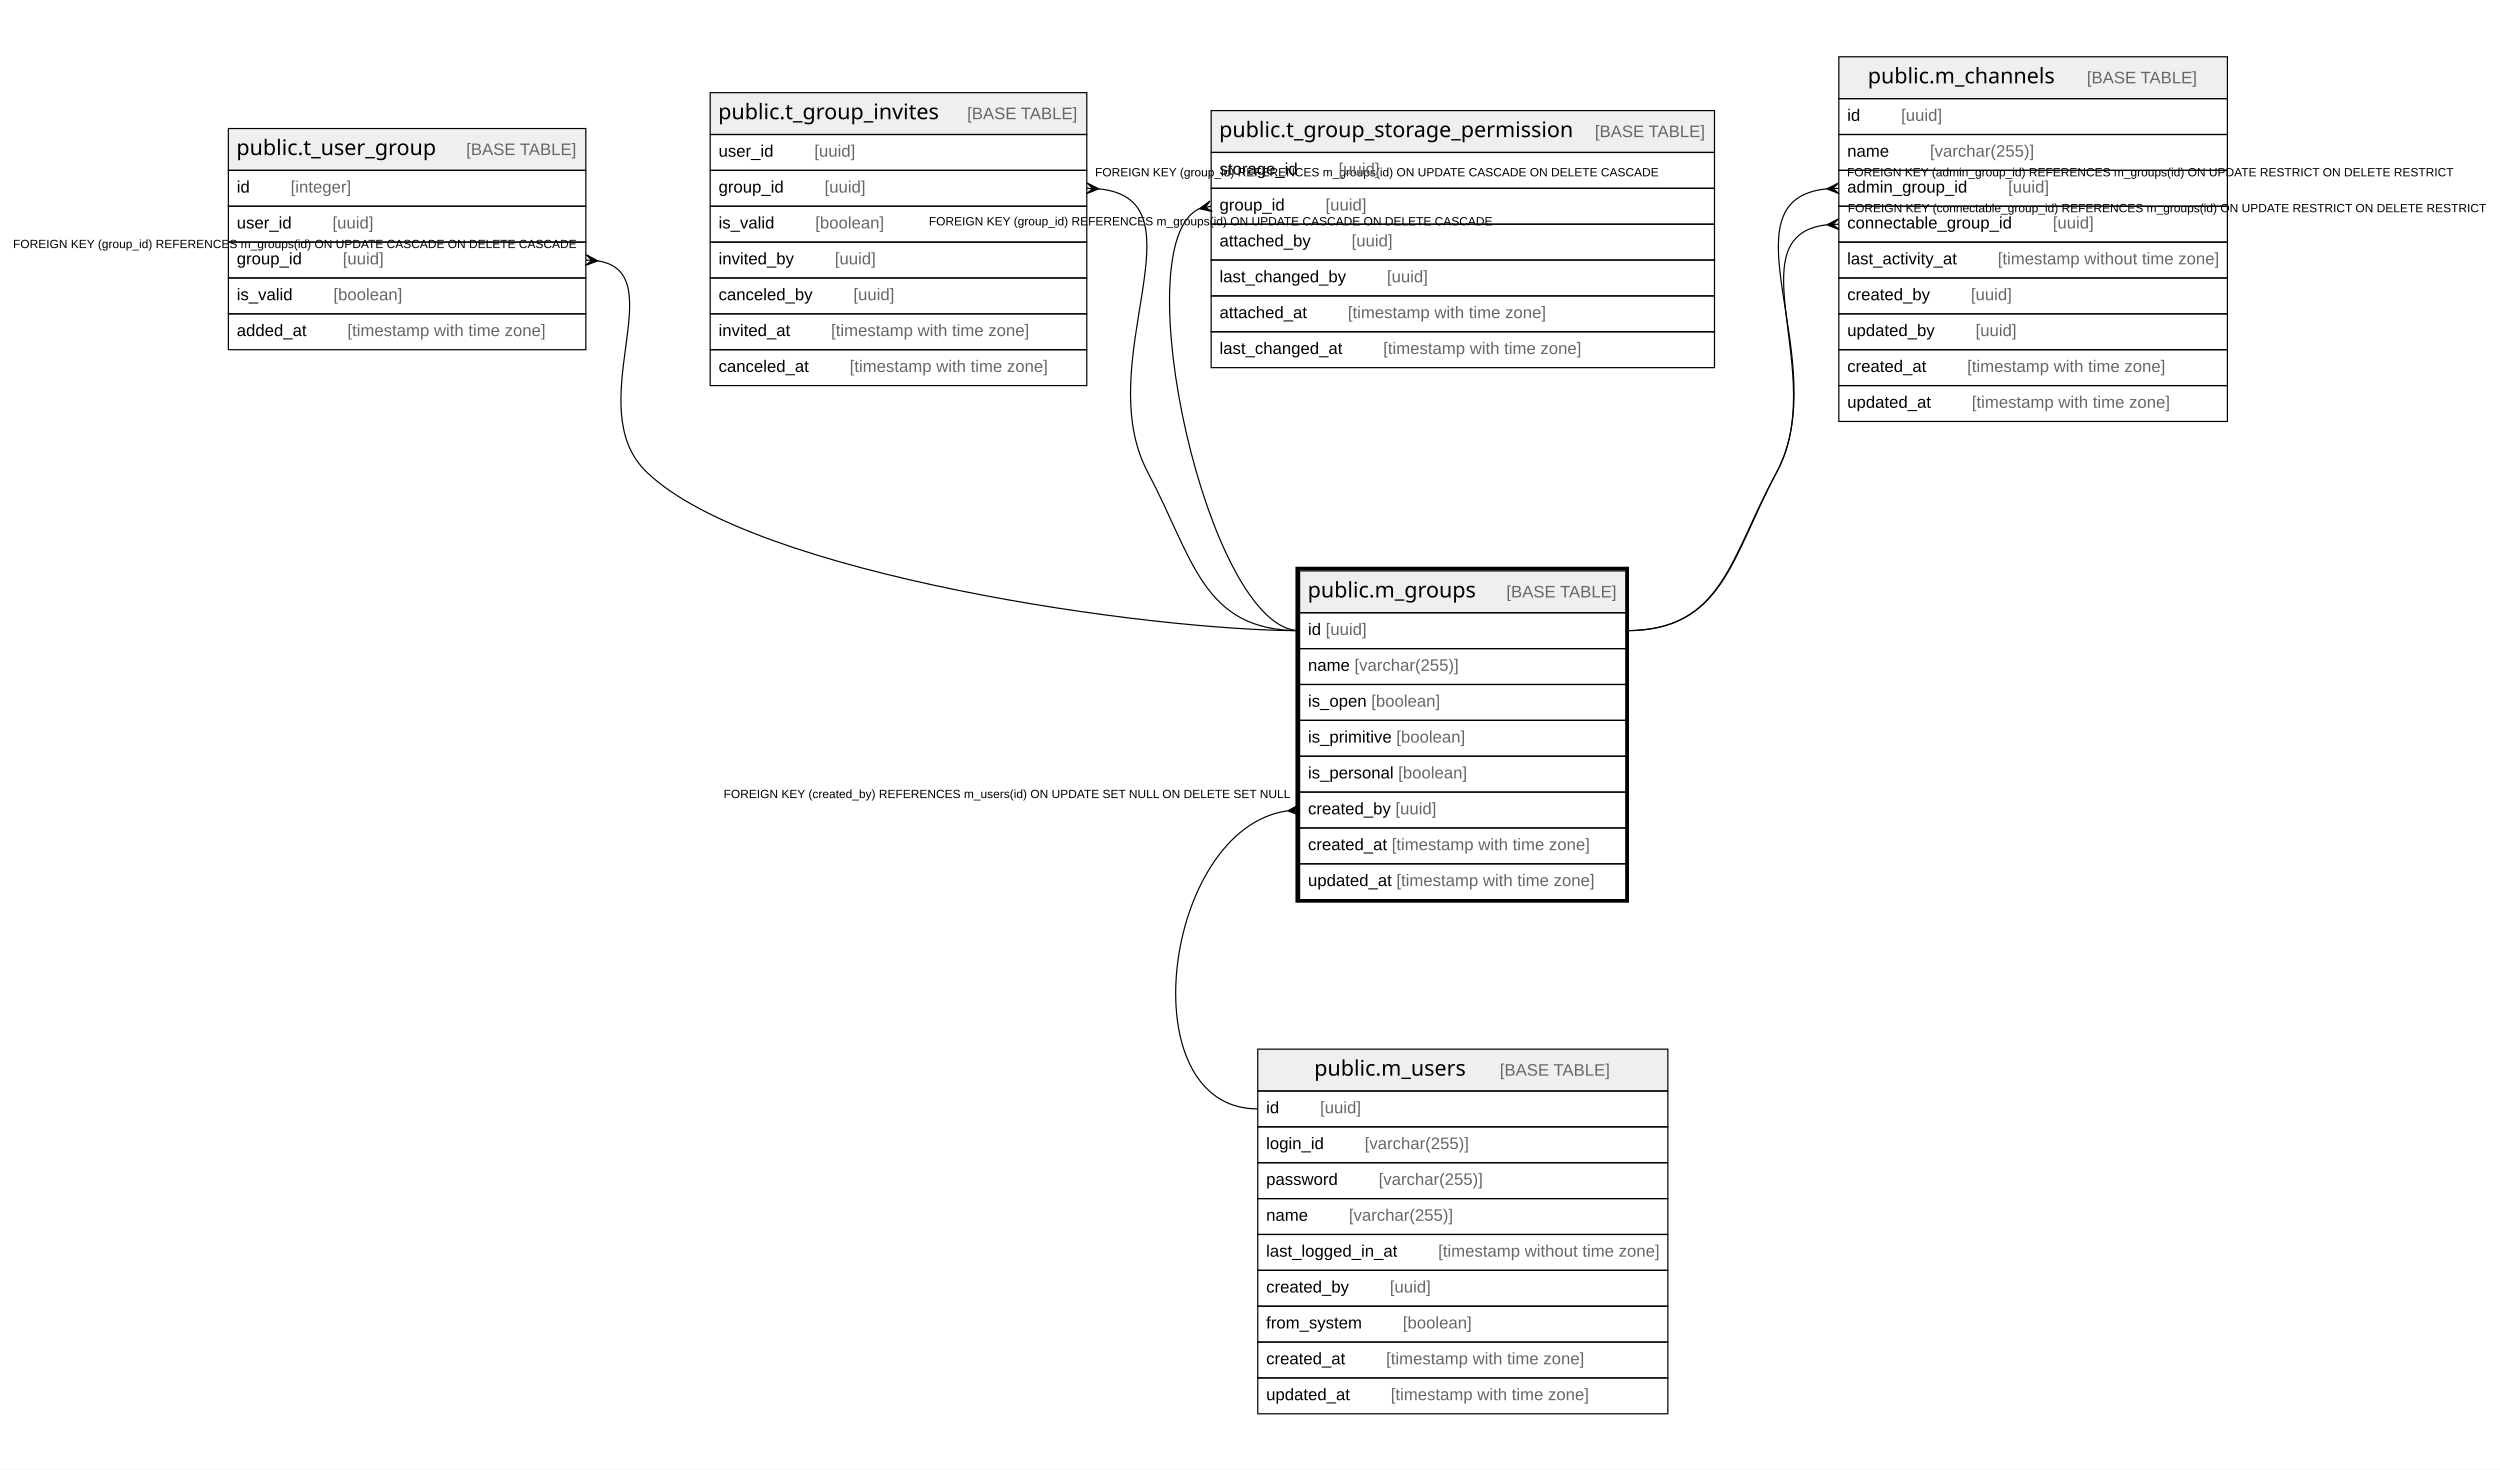
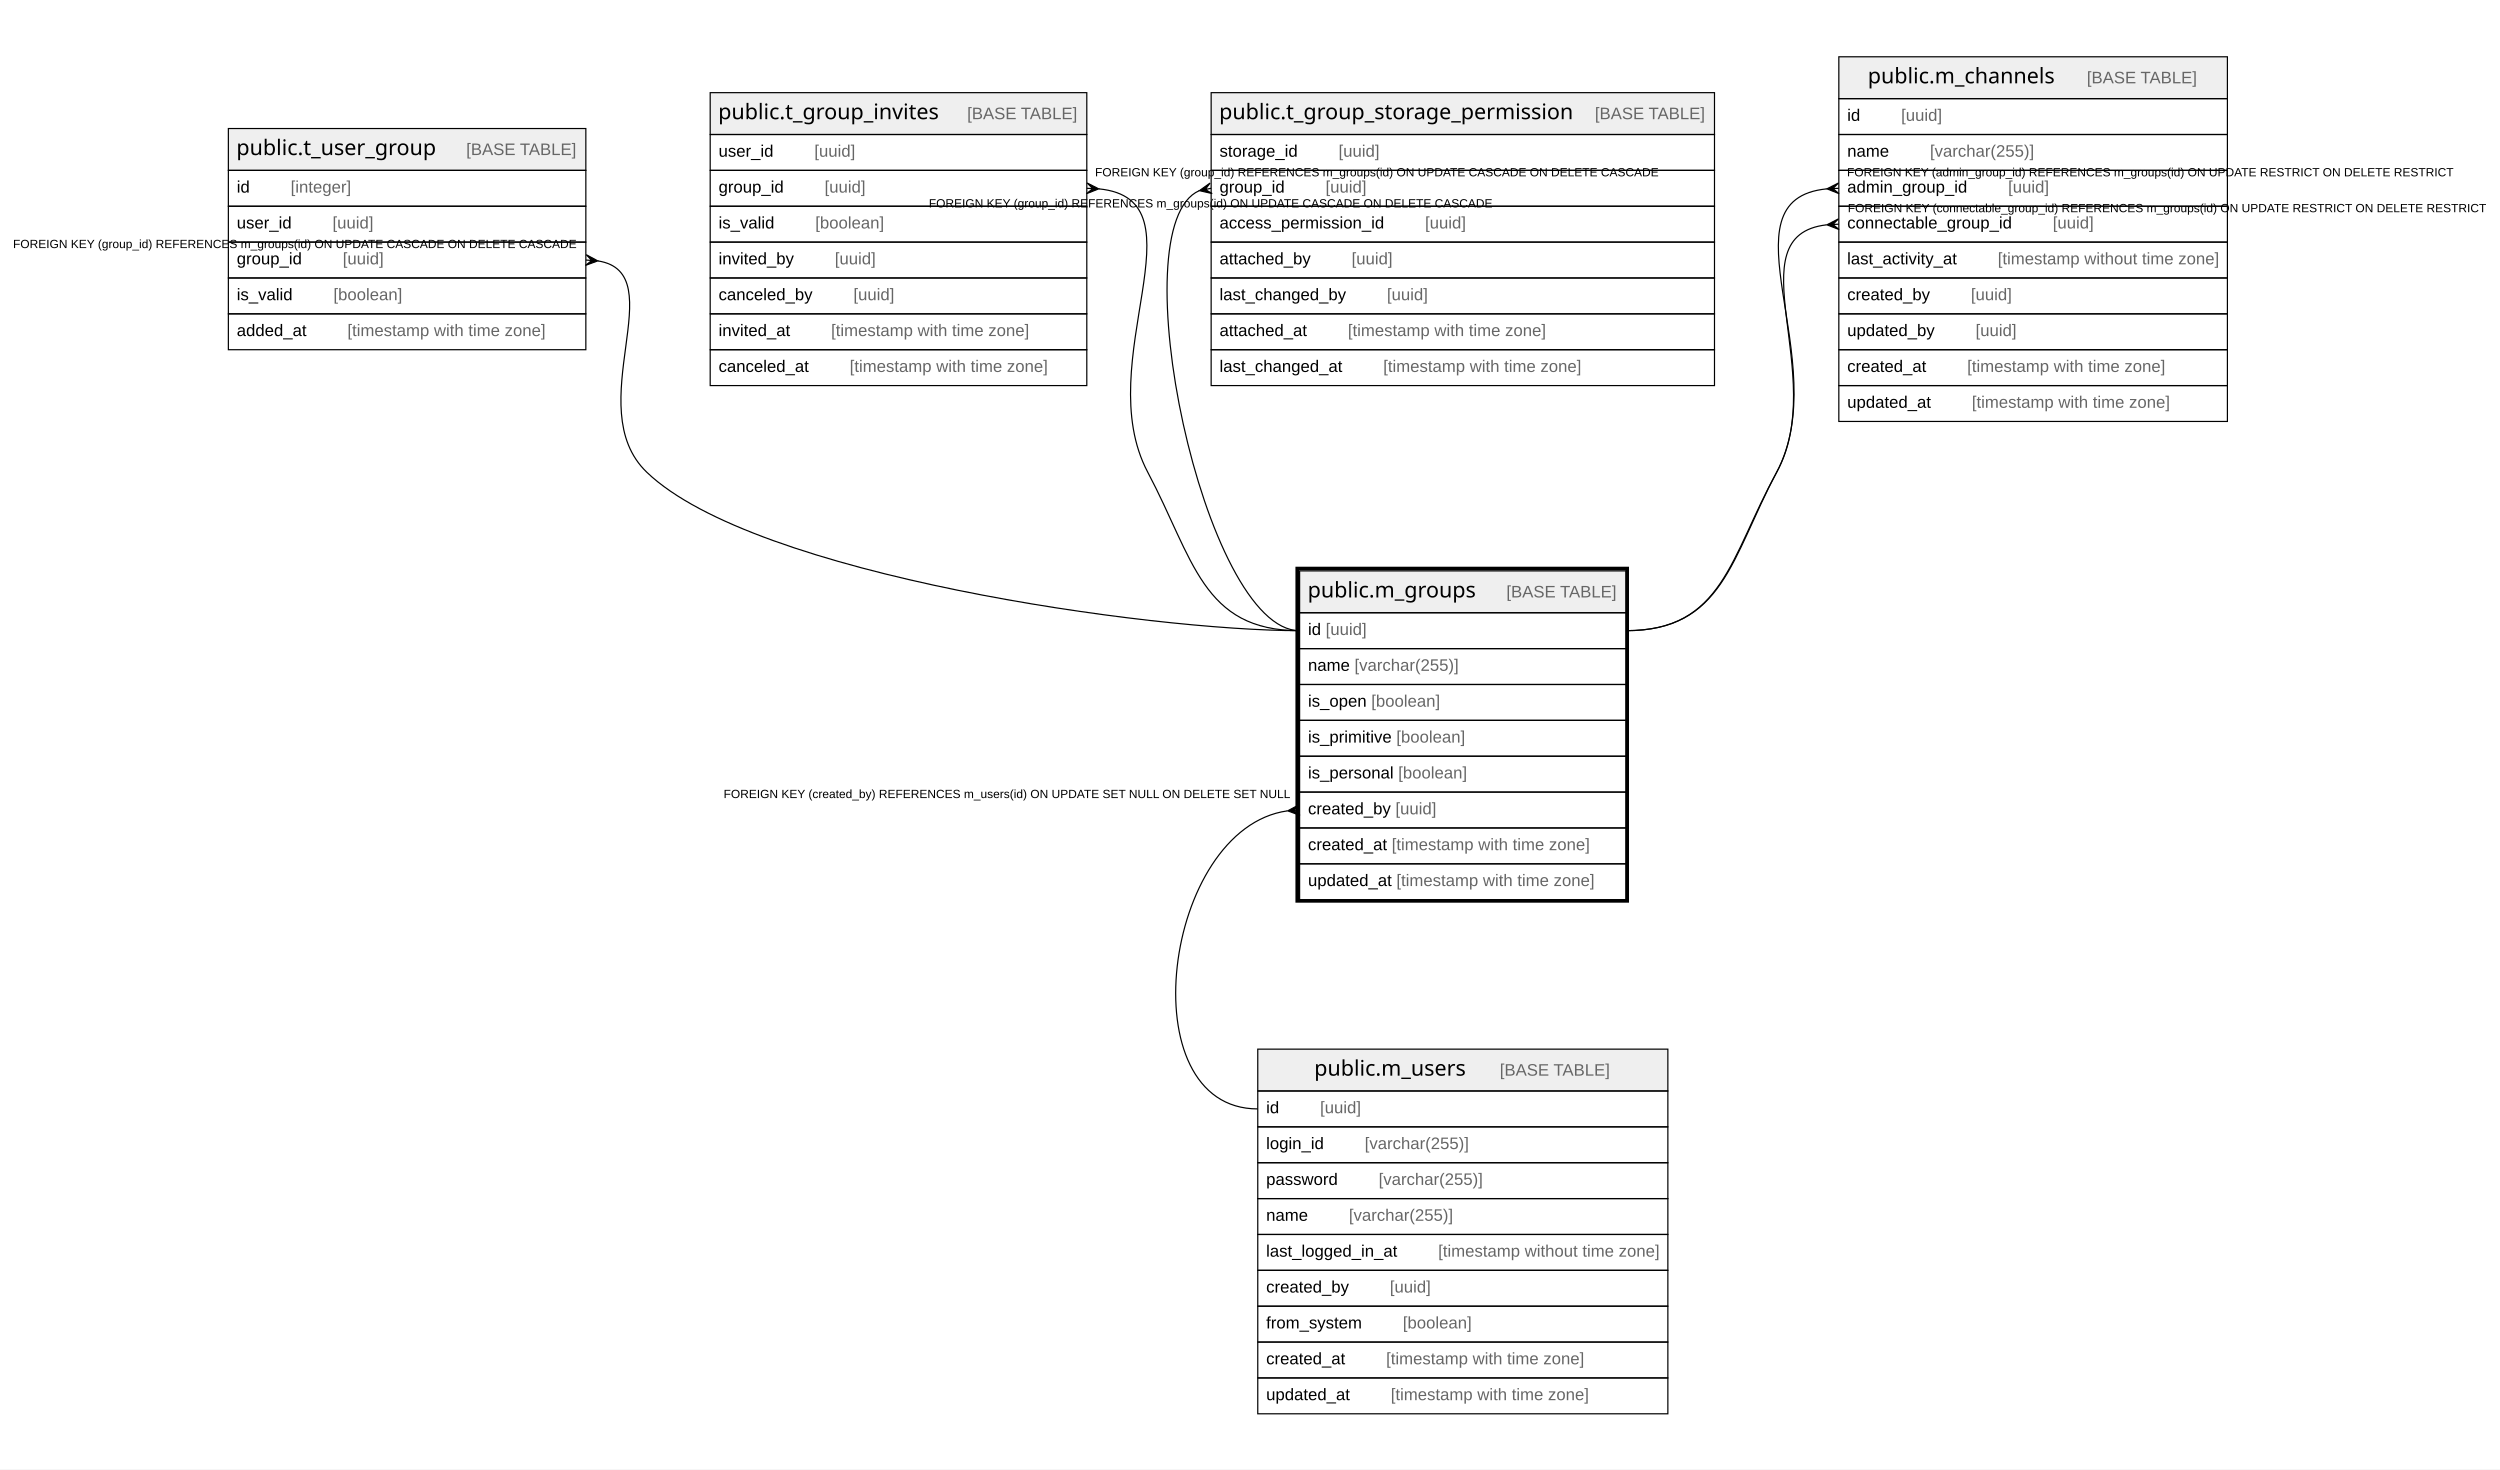
<svg xmlns="http://www.w3.org/2000/svg" width="2091pt" height="1229pt" viewBox="0.00 0.00 2091.00 1229.00">
  <g id="graph0" class="graph" transform="scale(1 1) rotate(0) translate(4 1225)">
    <polygon fill="#ffffff" stroke="transparent" points="-4,4 -4,-1225 2087,-1225 2087,4 -4,4" />
    <g id="node1" class="node">
      <polygon fill="#efefef" stroke="transparent" points="1083,-712.5 1083,-747.5 1356,-747.5 1356,-712.5 1083,-712.5" />
      <polygon fill="none" stroke="#000000" points="1083,-712.5 1083,-747.5 1356,-747.5 1356,-712.5 1083,-712.5" />
      <text text-anchor="start" x="1089.704" y="-725.3" font-family="Arial Bold" font-size="18.00" fill="#000000">public.m_groups</text>
      <text text-anchor="start" x="1221.728" y="-725.3" font-family="Arial" font-size="14.00" fill="#000000">    </text>
      <text text-anchor="start" x="1255.933" y="-725.3" font-family="Arial" font-size="14.00" fill="#666666">[BASE TABLE]</text>
      <polygon fill="none" stroke="#000000" points="1083,-682.5 1083,-712.5 1356,-712.5 1356,-682.5 1083,-682.5" />
      <text text-anchor="start" x="1090" y="-693.9" font-family="Arial" font-size="14.00" fill="#000000">id </text>
      <text text-anchor="start" x="1104.78" y="-693.9" font-family="Arial" font-size="14.00" fill="#666666">[uuid]</text>
      <polygon fill="none" stroke="#000000" points="1083,-652.5 1083,-682.5 1356,-682.5 1356,-652.5 1083,-652.5" />
      <text text-anchor="start" x="1090" y="-663.9" font-family="Arial" font-size="14.00" fill="#000000">name </text>
      <text text-anchor="start" x="1128.899" y="-663.9" font-family="Arial" font-size="14.00" fill="#666666">[varchar(255)]</text>
      <polygon fill="none" stroke="#000000" points="1083,-622.5 1083,-652.5 1356,-652.5 1356,-622.5 1083,-622.5" />
      <text text-anchor="start" x="1090" y="-633.9" font-family="Arial" font-size="14.00" fill="#000000">is_open </text>
      <text text-anchor="start" x="1142.91" y="-633.9" font-family="Arial" font-size="14.00" fill="#666666">[boolean]</text>
      <polygon fill="none" stroke="#000000" points="1083,-592.5 1083,-622.5 1356,-622.5 1356,-592.5 1083,-592.5" />
      <text text-anchor="start" x="1090" y="-603.9" font-family="Arial" font-size="14.00" fill="#000000">is_primitive </text>
      <text text-anchor="start" x="1163.877" y="-603.9" font-family="Arial" font-size="14.00" fill="#666666">[boolean]</text>
      <polygon fill="none" stroke="#000000" points="1083,-562.5 1083,-592.5 1356,-592.5 1356,-562.5 1083,-562.5" />
      <text text-anchor="start" x="1090" y="-573.9" font-family="Arial" font-size="14.00" fill="#000000">is_personal </text>
      <text text-anchor="start" x="1165.46" y="-573.9" font-family="Arial" font-size="14.00" fill="#666666">[boolean]</text>
      <polygon fill="none" stroke="#000000" points="1083,-532.5 1083,-562.5 1356,-562.5 1356,-532.5 1083,-532.5" />
      <text text-anchor="start" x="1090" y="-543.9" font-family="Arial" font-size="14.00" fill="#000000">created_by </text>
      <text text-anchor="start" x="1163.137" y="-543.9" font-family="Arial" font-size="14.00" fill="#666666">[uuid]</text>
      <polygon fill="none" stroke="#000000" points="1083,-502.5 1083,-532.5 1356,-532.5 1356,-502.5 1083,-502.5" />
      <text text-anchor="start" x="1090" y="-513.9" font-family="Arial" font-size="14.00" fill="#000000">created_at </text>
      <text text-anchor="start" x="1160.028" y="-513.9" font-family="Arial" font-size="14.00" fill="#666666">[timestamp with time zone]</text>
      <polygon fill="none" stroke="#000000" points="1083,-472.5 1083,-502.5 1356,-502.5 1356,-472.5 1083,-472.5" />
      <text text-anchor="start" x="1090" y="-483.9" font-family="Arial" font-size="14.00" fill="#000000">updated_at </text>
      <text text-anchor="start" x="1163.933" y="-483.9" font-family="Arial" font-size="14.00" fill="#666666">[timestamp with time zone]</text>
      <polygon fill="none" stroke="#000000" stroke-width="3" points="1081,-471.5 1081,-749.5 1357,-749.5 1357,-471.5 1081,-471.5" />
    </g>
    <g id="node6" class="node">
      <polygon fill="#efefef" stroke="transparent" points="1048,-312.5 1048,-347.5 1391,-347.5 1391,-312.5 1048,-312.5" />
      <polygon fill="none" stroke="#000000" points="1048,-312.5 1048,-347.5 1391,-347.5 1391,-312.5 1048,-312.5" />
      <text text-anchor="start" x="1095.21" y="-325.3" font-family="Arial Bold" font-size="18.00" fill="#000000">public.m_users</text>
      <text text-anchor="start" x="1216.222" y="-325.3" font-family="Arial" font-size="14.00" fill="#000000">    </text>
      <text text-anchor="start" x="1250.427" y="-325.3" font-family="Arial" font-size="14.00" fill="#666666">[BASE TABLE]</text>
      <polygon fill="none" stroke="#000000" points="1048,-282.5 1048,-312.5 1391,-312.5 1391,-282.5 1048,-282.5" />
      <text text-anchor="start" x="1055" y="-293.9" font-family="Arial" font-size="14.00" fill="#000000">id    </text>
      <text text-anchor="start" x="1100.094" y="-293.9" font-family="Arial" font-size="14.00" fill="#666666">[uuid]</text>
      <polygon fill="none" stroke="#000000" points="1048,-252.5 1048,-282.5 1391,-282.5 1391,-252.5 1048,-252.5" />
      <text text-anchor="start" x="1055" y="-263.9" font-family="Arial" font-size="14.00" fill="#000000">login_id    </text>
      <text text-anchor="start" x="1137.438" y="-263.9" font-family="Arial" font-size="14.00" fill="#666666">[varchar(255)]</text>
      <polygon fill="none" stroke="#000000" points="1048,-222.5 1048,-252.5 1391,-252.5 1391,-222.5 1048,-222.5" />
      <text text-anchor="start" x="1055" y="-233.9" font-family="Arial" font-size="14.00" fill="#000000">password    </text>
      <text text-anchor="start" x="1149.102" y="-233.9" font-family="Arial" font-size="14.00" fill="#666666">[varchar(255)]</text>
      <polygon fill="none" stroke="#000000" points="1048,-192.5 1048,-222.5 1391,-222.5 1391,-192.5 1048,-192.5" />
      <text text-anchor="start" x="1055" y="-203.9" font-family="Arial" font-size="14.00" fill="#000000">name    </text>
      <text text-anchor="start" x="1124.213" y="-203.9" font-family="Arial" font-size="14.00" fill="#666666">[varchar(255)]</text>
      <polygon fill="none" stroke="#000000" points="1048,-162.5 1048,-192.5 1391,-192.5 1391,-162.5 1048,-162.5" />
      <text text-anchor="start" x="1054.973" y="-173.9" font-family="Arial" font-size="14.00" fill="#000000">last_logged_in_at    </text>
      <text text-anchor="start" x="1198.887" y="-173.9" font-family="Arial" font-size="14.00" fill="#666666">[timestamp without time zone]</text>
      <polygon fill="none" stroke="#000000" points="1048,-132.5 1048,-162.5 1391,-162.5 1391,-132.5 1048,-132.5" />
      <text text-anchor="start" x="1055" y="-143.9" font-family="Arial" font-size="14.00" fill="#000000">created_by    </text>
      <text text-anchor="start" x="1158.452" y="-143.9" font-family="Arial" font-size="14.00" fill="#666666">[uuid]</text>
      <polygon fill="none" stroke="#000000" points="1048,-102.5 1048,-132.5 1391,-132.5 1391,-102.5 1048,-102.5" />
      <text text-anchor="start" x="1055" y="-113.9" font-family="Arial" font-size="14.00" fill="#000000">from_system    </text>
      <text text-anchor="start" x="1169.316" y="-113.9" font-family="Arial" font-size="14.00" fill="#666666">[boolean]</text>
      <polygon fill="none" stroke="#000000" points="1048,-72.5 1048,-102.5 1391,-102.5 1391,-72.5 1048,-72.5" />
      <text text-anchor="start" x="1055" y="-83.9" font-family="Arial" font-size="14.00" fill="#000000">created_at    </text>
      <text text-anchor="start" x="1155.342" y="-83.9" font-family="Arial" font-size="14.00" fill="#666666">[timestamp with time zone]</text>
      <polygon fill="none" stroke="#000000" points="1048,-42.5 1048,-72.5 1391,-72.5 1391,-42.5 1048,-42.5" />
      <text text-anchor="start" x="1055" y="-53.9" font-family="Arial" font-size="14.00" fill="#000000">updated_at    </text>
      <text text-anchor="start" x="1159.247" y="-53.9" font-family="Arial" font-size="14.00" fill="#666666">[timestamp with time zone]</text>
    </g>
    <g id="edge6" class="edge">
      <path fill="none" stroke="#000000" d="M1072.71,-546.783C968.761,-532.119 939.311,-297.5 1048,-297.5" />
      <polygon fill="#000000" stroke="#000000" points="1073.024,-546.805 1082.687,-551.989 1078.012,-547.152 1083,-547.5 1083,-547.5 1083,-547.5 1078.012,-547.152 1083.313,-543.011 1073.024,-546.805 1073.024,-546.805" />
      <text text-anchor="start" x="601.211" y="-557.5" font-family="Arial" font-size="10.00" fill="#000000">FOREIGN KEY (created_by) REFERENCES m_users(id) ON UPDATE SET NULL ON DELETE SET NULL</text>
    </g>
    <g id="node2" class="node">
      <polygon fill="#efefef" stroke="transparent" points="187,-1082.5 187,-1117.5 486,-1117.5 486,-1082.5 187,-1082.5" />
      <polygon fill="none" stroke="#000000" points="187,-1082.5 187,-1117.5 486,-1117.5 486,-1082.5 187,-1082.5" />
      <text text-anchor="start" x="193.693" y="-1095.3" font-family="Arial Bold" font-size="18.00" fill="#000000">public.t_user_group</text>
      <text text-anchor="start" x="351.739" y="-1095.3" font-family="Arial" font-size="14.00" fill="#000000">    </text>
      <text text-anchor="start" x="385.943" y="-1095.3" font-family="Arial" font-size="14.00" fill="#666666">[BASE TABLE]</text>
      <polygon fill="none" stroke="#000000" points="187,-1052.5 187,-1082.5 486,-1082.5 486,-1052.5 187,-1052.5" />
      <text text-anchor="start" x="194" y="-1063.9" font-family="Arial" font-size="14.00" fill="#000000">id    </text>
      <text text-anchor="start" x="239.094" y="-1063.9" font-family="Arial" font-size="14.00" fill="#666666">[integer]</text>
      <polygon fill="none" stroke="#000000" points="187,-1022.5 187,-1052.5 486,-1052.5 486,-1022.5 187,-1022.5" />
      <text text-anchor="start" x="194" y="-1033.9" font-family="Arial" font-size="14.00" fill="#000000">user_id    </text>
      <text text-anchor="start" x="274.102" y="-1033.9" font-family="Arial" font-size="14.00" fill="#666666">[uuid]</text>
      <polygon fill="none" stroke="#000000" points="187,-992.5 187,-1022.5 486,-1022.5 486,-992.5 187,-992.5" />
      <text text-anchor="start" x="194" y="-1003.9" font-family="Arial" font-size="14.00" fill="#000000">group_id    </text>
      <text text-anchor="start" x="282.668" y="-1003.9" font-family="Arial" font-size="14.00" fill="#666666">[uuid]</text>
      <polygon fill="none" stroke="#000000" points="187,-962.5 187,-992.5 486,-992.5 486,-962.5 187,-962.5" />
      <text text-anchor="start" x="194" y="-973.9" font-family="Arial" font-size="14.00" fill="#000000">is_valid    </text>
      <text text-anchor="start" x="274.872" y="-973.9" font-family="Arial" font-size="14.00" fill="#666666">[boolean]</text>
      <polygon fill="none" stroke="#000000" points="187,-932.5 187,-962.5 486,-962.5 486,-932.5 187,-932.5" />
      <text text-anchor="start" x="194" y="-943.9" font-family="Arial" font-size="14.00" fill="#000000">added_at    </text>
      <text text-anchor="start" x="286.574" y="-943.9" font-family="Arial" font-size="14.00" fill="#666666">[timestamp with time zone]</text>
    </g>
    <g id="edge1" class="edge">
      <path fill="none" stroke="#000000" d="M496.047,-1006.786C560.268,-996.786 480.423,-884.264 537,-830 627.108,-743.575 958.145,-697.5 1083,-697.5" />
      <polygon fill="#000000" stroke="#000000" points="495.975,-1006.791 485.681,-1003.011 490.987,-1007.146 486,-1007.5 486,-1007.5 486,-1007.5 490.987,-1007.146 486.319,-1011.989 495.975,-1006.791 495.975,-1006.791" />
      <text text-anchor="start" x="6.88" y="-1017.5" font-family="Arial" font-size="10.00" fill="#000000">FOREIGN KEY (group_id) REFERENCES m_groups(id) ON UPDATE CASCADE ON DELETE CASCADE</text>
    </g>
    <g id="node3" class="node">
      <polygon fill="#efefef" stroke="transparent" points="590,-1112.5 590,-1147.5 905,-1147.5 905,-1112.5 590,-1112.5" />
      <polygon fill="none" stroke="#000000" points="590,-1112.5 590,-1147.5 905,-1147.5 905,-1112.5 590,-1112.5" />
      <text text-anchor="start" x="596.694" y="-1125.3" font-family="Arial Bold" font-size="18.00" fill="#000000">public.t_group_invites</text>
      <text text-anchor="start" x="770.738" y="-1125.3" font-family="Arial" font-size="14.00" fill="#000000">    </text>
      <text text-anchor="start" x="804.943" y="-1125.3" font-family="Arial" font-size="14.00" fill="#666666">[BASE TABLE]</text>
      <polygon fill="none" stroke="#000000" points="590,-1082.5 590,-1112.5 905,-1112.5 905,-1082.5 590,-1082.5" />
      <text text-anchor="start" x="597" y="-1093.9" font-family="Arial" font-size="14.00" fill="#000000">user_id    </text>
      <text text-anchor="start" x="677.102" y="-1093.9" font-family="Arial" font-size="14.00" fill="#666666">[uuid]</text>
      <polygon fill="none" stroke="#000000" points="590,-1052.5 590,-1082.5 905,-1082.5 905,-1052.5 590,-1052.5" />
      <text text-anchor="start" x="597" y="-1063.9" font-family="Arial" font-size="14.00" fill="#000000">group_id    </text>
      <text text-anchor="start" x="685.668" y="-1063.9" font-family="Arial" font-size="14.00" fill="#666666">[uuid]</text>
      <polygon fill="none" stroke="#000000" points="590,-1022.5 590,-1052.5 905,-1052.5 905,-1022.5 590,-1022.5" />
      <text text-anchor="start" x="597" y="-1033.9" font-family="Arial" font-size="14.00" fill="#000000">is_valid    </text>
      <text text-anchor="start" x="677.872" y="-1033.9" font-family="Arial" font-size="14.00" fill="#666666">[boolean]</text>
      <polygon fill="none" stroke="#000000" points="590,-992.5 590,-1022.5 905,-1022.5 905,-992.5 590,-992.5" />
      <text text-anchor="start" x="597" y="-1003.9" font-family="Arial" font-size="14.00" fill="#000000">invited_by    </text>
      <text text-anchor="start" x="694.222" y="-1003.9" font-family="Arial" font-size="14.00" fill="#666666">[uuid]</text>
      <polygon fill="none" stroke="#000000" points="590,-962.5 590,-992.5 905,-992.5 905,-962.5 590,-962.5" />
      <text text-anchor="start" x="597" y="-973.9" font-family="Arial" font-size="14.00" fill="#000000">canceled_by    </text>
      <text text-anchor="start" x="709.79" y="-973.9" font-family="Arial" font-size="14.00" fill="#666666">[uuid]</text>
      <polygon fill="none" stroke="#000000" points="590,-932.5 590,-962.5 905,-962.5 905,-932.5 590,-932.5" />
      <text text-anchor="start" x="597" y="-943.9" font-family="Arial" font-size="14.00" fill="#000000">invited_at    </text>
      <text text-anchor="start" x="691.112" y="-943.9" font-family="Arial" font-size="14.00" fill="#666666">[timestamp with time zone]</text>
      <polygon fill="none" stroke="#000000" points="590,-902.5 590,-932.5 905,-932.5 905,-902.5 590,-902.5" />
      <text text-anchor="start" x="597" y="-913.9" font-family="Arial" font-size="14.00" fill="#000000">canceled_at    </text>
      <text text-anchor="start" x="706.68" y="-913.9" font-family="Arial" font-size="14.00" fill="#666666">[timestamp with time zone]</text>
    </g>
    <g id="edge2" class="edge">
      <path fill="none" stroke="#000000" d="M915.055,-1067.037C1005.993,-1058.113 907.074,-922.2 956,-830 994.236,-757.945 1001.429,-697.5 1083,-697.5" />
      <polygon fill="#000000" stroke="#000000" points="914.989,-1067.04 904.793,-1063.005 909.995,-1067.27 905,-1067.5 905,-1067.5 905,-1067.5 909.995,-1067.27 905.207,-1071.995 914.989,-1067.04 914.989,-1067.04" />
      <text text-anchor="start" x="911.88" y="-1077.5" font-family="Arial" font-size="10.00" fill="#000000">FOREIGN KEY (group_id) REFERENCES m_groups(id) ON UPDATE CASCADE ON DELETE CASCADE</text>
    </g>
    <g id="node4" class="node">
-       <polygon fill="#efefef" stroke="transparent" points="1009,-1097.5 1009,-1132.5 1430,-1132.5 1430,-1097.5 1009,-1097.5" />
-       <polygon fill="none" stroke="#000000" points="1009,-1097.5 1009,-1132.5 1430,-1132.5 1430,-1097.5 1009,-1097.5" />
-       <text text-anchor="start" x="1015.684" y="-1110.3" font-family="Arial Bold" font-size="18.00" fill="#000000">public.t_group_storage_permission</text>
-       <text text-anchor="start" x="1295.748" y="-1110.3" font-family="Arial" font-size="14.00" fill="#000000">    </text>
-       <text text-anchor="start" x="1329.953" y="-1110.3" font-family="Arial" font-size="14.00" fill="#666666">[BASE TABLE]</text>
-       <polygon fill="none" stroke="#000000" points="1009,-1067.5 1009,-1097.5 1430,-1097.5 1430,-1067.5 1009,-1067.5" />
-       <text text-anchor="start" x="1016" y="-1078.9" font-family="Arial" font-size="14.00" fill="#000000">storage_id    </text>
-       <text text-anchor="start" x="1115.558" y="-1078.9" font-family="Arial" font-size="14.00" fill="#666666">[uuid]</text>
-       <polygon fill="none" stroke="#000000" points="1009,-1037.5 1009,-1067.5 1430,-1067.5 1430,-1037.5 1009,-1037.5" />
-       <text text-anchor="start" x="1016" y="-1048.9" font-family="Arial" font-size="14.00" fill="#000000">group_id    </text>
-       <text text-anchor="start" x="1104.668" y="-1048.9" font-family="Arial" font-size="14.00" fill="#666666">[uuid]</text>
-       <polygon fill="none" stroke="#000000" points="1009,-1007.5 1009,-1037.5 1430,-1037.5 1430,-1007.5 1009,-1007.5" />
-       <text text-anchor="start" x="1016" y="-1018.9" font-family="Arial" font-size="14.00" fill="#000000">attached_by    </text>
-       <text text-anchor="start" x="1126.464" y="-1018.9" font-family="Arial" font-size="14.00" fill="#666666">[uuid]</text>
-       <polygon fill="none" stroke="#000000" points="1009,-977.5 1009,-1007.5 1430,-1007.5 1430,-977.5 1009,-977.5" />
-       <text text-anchor="start" x="1016" y="-988.9" font-family="Arial" font-size="14.00" fill="#000000">last_changed_by    </text>
-       <text text-anchor="start" x="1156.028" y="-988.9" font-family="Arial" font-size="14.00" fill="#666666">[uuid]</text>
-       <polygon fill="none" stroke="#000000" points="1009,-947.5 1009,-977.5 1430,-977.5 1430,-947.5 1009,-947.5" />
-       <text text-anchor="start" x="1016" y="-958.9" font-family="Arial" font-size="14.00" fill="#000000">attached_at    </text>
-       <text text-anchor="start" x="1123.355" y="-958.9" font-family="Arial" font-size="14.00" fill="#666666">[timestamp with time zone]</text>
-       <polygon fill="none" stroke="#000000" points="1009,-917.5 1009,-947.5 1430,-947.5 1430,-917.5 1009,-917.5" />
-       <text text-anchor="start" x="1016" y="-928.9" font-family="Arial" font-size="14.00" fill="#000000">last_changed_at    </text>
-       <text text-anchor="start" x="1152.919" y="-928.9" font-family="Arial" font-size="14.00" fill="#666666">[timestamp with time zone]</text>
+       <polygon fill="#efefef" stroke="transparent" points="1009,-1112.5 1009,-1147.5 1430,-1147.5 1430,-1112.5 1009,-1112.5" />
+       <polygon fill="none" stroke="#000000" points="1009,-1112.5 1009,-1147.5 1430,-1147.5 1430,-1112.5 1009,-1112.5" />
+       <text text-anchor="start" x="1015.684" y="-1125.3" font-family="Arial Bold" font-size="18.00" fill="#000000">public.t_group_storage_permission</text>
+       <text text-anchor="start" x="1295.748" y="-1125.3" font-family="Arial" font-size="14.00" fill="#000000">    </text>
+       <text text-anchor="start" x="1329.953" y="-1125.3" font-family="Arial" font-size="14.00" fill="#666666">[BASE TABLE]</text>
+       <polygon fill="none" stroke="#000000" points="1009,-1082.5 1009,-1112.5 1430,-1112.5 1430,-1082.5 1009,-1082.5" />
+       <text text-anchor="start" x="1016" y="-1093.9" font-family="Arial" font-size="14.00" fill="#000000">storage_id    </text>
+       <text text-anchor="start" x="1115.558" y="-1093.9" font-family="Arial" font-size="14.00" fill="#666666">[uuid]</text>
+       <polygon fill="none" stroke="#000000" points="1009,-1052.5 1009,-1082.5 1430,-1082.5 1430,-1052.5 1009,-1052.5" />
+       <text text-anchor="start" x="1016" y="-1063.9" font-family="Arial" font-size="14.00" fill="#000000">group_id    </text>
+       <text text-anchor="start" x="1104.668" y="-1063.9" font-family="Arial" font-size="14.00" fill="#666666">[uuid]</text>
+       <polygon fill="none" stroke="#000000" points="1009,-1022.5 1009,-1052.5 1430,-1052.5 1430,-1022.5 1009,-1022.5" />
+       <text text-anchor="start" x="1016" y="-1033.9" font-family="Arial" font-size="14.00" fill="#000000">access_permission_id    </text>
+       <text text-anchor="start" x="1187.889" y="-1033.9" font-family="Arial" font-size="14.00" fill="#666666">[uuid]</text>
+       <polygon fill="none" stroke="#000000" points="1009,-992.5 1009,-1022.5 1430,-1022.5 1430,-992.5 1009,-992.5" />
+       <text text-anchor="start" x="1016" y="-1003.9" font-family="Arial" font-size="14.00" fill="#000000">attached_by    </text>
+       <text text-anchor="start" x="1126.464" y="-1003.9" font-family="Arial" font-size="14.00" fill="#666666">[uuid]</text>
+       <polygon fill="none" stroke="#000000" points="1009,-962.5 1009,-992.5 1430,-992.5 1430,-962.5 1009,-962.5" />
+       <text text-anchor="start" x="1016" y="-973.9" font-family="Arial" font-size="14.00" fill="#000000">last_changed_by    </text>
+       <text text-anchor="start" x="1156.028" y="-973.9" font-family="Arial" font-size="14.00" fill="#666666">[uuid]</text>
+       <polygon fill="none" stroke="#000000" points="1009,-932.5 1009,-962.5 1430,-962.5 1430,-932.5 1009,-932.5" />
+       <text text-anchor="start" x="1016" y="-943.9" font-family="Arial" font-size="14.00" fill="#000000">attached_at    </text>
+       <text text-anchor="start" x="1123.355" y="-943.9" font-family="Arial" font-size="14.00" fill="#666666">[timestamp with time zone]</text>
+       <polygon fill="none" stroke="#000000" points="1009,-902.5 1009,-932.5 1430,-932.5 1430,-902.5 1009,-902.5" />
+       <text text-anchor="start" x="1016" y="-913.9" font-family="Arial" font-size="14.00" fill="#000000">last_changed_at    </text>
+       <text text-anchor="start" x="1152.919" y="-913.9" font-family="Arial" font-size="14.00" fill="#666666">[timestamp with time zone]</text>
    </g>
    <g id="edge3" class="edge">
-       <path fill="none" stroke="#000000" d="M999.062,-1050.415C935.077,-1021.322 1006.035,-697.5 1083,-697.5" />
-       <polygon fill="#000000" stroke="#000000" points="999.213,-1050.447 1008.076,-1056.904 1004.106,-1051.473 1009,-1052.5 1009,-1052.5 1009,-1052.5 1004.106,-1051.473 1009.924,-1048.096 999.213,-1050.447 999.213,-1050.447" />
-       <text text-anchor="start" x="772.88" y="-1036.5" font-family="Arial" font-size="10.00" fill="#000000">FOREIGN KEY (group_id) REFERENCES m_groups(id) ON UPDATE CASCADE ON DELETE CASCADE</text>
+       <path fill="none" stroke="#000000" d="M999.054,-1065.509C931.527,-1036.386 1002.752,-697.5 1083,-697.5" />
+       <polygon fill="#000000" stroke="#000000" points="999.194,-1065.537 1008.117,-1071.912 1004.097,-1066.519 1009,-1067.5 1009,-1067.5 1009,-1067.5 1004.097,-1066.519 1009.883,-1063.088 999.194,-1065.537 999.194,-1065.537" />
+       <text text-anchor="start" x="772.88" y="-1051.5" font-family="Arial" font-size="10.00" fill="#000000">FOREIGN KEY (group_id) REFERENCES m_groups(id) ON UPDATE CASCADE ON DELETE CASCADE</text>
    </g>
    <g id="node5" class="node">
      <polygon fill="#efefef" stroke="transparent" points="1534,-1142.5 1534,-1177.5 1859,-1177.5 1859,-1142.5 1534,-1142.5" />
      <polygon fill="none" stroke="#000000" points="1534,-1142.5 1534,-1177.5 1859,-1177.5 1859,-1142.5 1534,-1142.5" />
      <text text-anchor="start" x="1558.2" y="-1155.3" font-family="Arial Bold" font-size="18.00" fill="#000000">public.m_channels</text>
      <text text-anchor="start" x="1707.232" y="-1155.3" font-family="Arial" font-size="14.00" fill="#000000">    </text>
      <text text-anchor="start" x="1741.437" y="-1155.3" font-family="Arial" font-size="14.00" fill="#666666">[BASE TABLE]</text>
      <polygon fill="none" stroke="#000000" points="1534,-1112.5 1534,-1142.5 1859,-1142.5 1859,-1112.5 1534,-1112.5" />
      <text text-anchor="start" x="1541" y="-1123.9" font-family="Arial" font-size="14.00" fill="#000000">id    </text>
      <text text-anchor="start" x="1586.094" y="-1123.9" font-family="Arial" font-size="14.00" fill="#666666">[uuid]</text>
      <polygon fill="none" stroke="#000000" points="1534,-1082.5 1534,-1112.5 1859,-1112.5 1859,-1082.5 1534,-1082.5" />
      <text text-anchor="start" x="1541" y="-1093.9" font-family="Arial" font-size="14.00" fill="#000000">name    </text>
      <text text-anchor="start" x="1610.213" y="-1093.9" font-family="Arial" font-size="14.00" fill="#666666">[varchar(255)]</text>
      <polygon fill="none" stroke="#000000" points="1534,-1052.5 1534,-1082.5 1859,-1082.5 1859,-1052.5 1534,-1052.5" />
      <text text-anchor="start" x="1541" y="-1063.9" font-family="Arial" font-size="14.00" fill="#000000">admin_group_id    </text>
      <text text-anchor="start" x="1675.565" y="-1063.9" font-family="Arial" font-size="14.00" fill="#666666">[uuid]</text>
      <polygon fill="none" stroke="#000000" points="1534,-1022.5 1534,-1052.5 1859,-1052.5 1859,-1022.5 1534,-1022.5" />
      <text text-anchor="start" x="1541" y="-1033.9" font-family="Arial" font-size="14.00" fill="#000000">connectable_group_id    </text>
      <text text-anchor="start" x="1712.926" y="-1033.9" font-family="Arial" font-size="14.00" fill="#666666">[uuid]</text>
      <polygon fill="none" stroke="#000000" points="1534,-992.5 1534,-1022.5 1859,-1022.5 1859,-992.5 1534,-992.5" />
      <text text-anchor="start" x="1540.93" y="-1003.9" font-family="Arial" font-size="14.00" fill="#000000">last_activity_at    </text>
      <text text-anchor="start" x="1666.93" y="-1003.9" font-family="Arial" font-size="14.00" fill="#666666">[timestamp without time zone]</text>
      <polygon fill="none" stroke="#000000" points="1534,-962.5 1534,-992.5 1859,-992.5 1859,-962.5 1534,-962.5" />
      <text text-anchor="start" x="1541" y="-973.9" font-family="Arial" font-size="14.00" fill="#000000">created_by    </text>
      <text text-anchor="start" x="1644.452" y="-973.9" font-family="Arial" font-size="14.00" fill="#666666">[uuid]</text>
      <polygon fill="none" stroke="#000000" points="1534,-932.5 1534,-962.5 1859,-962.5 1859,-932.5 1534,-932.5" />
      <text text-anchor="start" x="1541" y="-943.9" font-family="Arial" font-size="14.00" fill="#000000">updated_by    </text>
      <text text-anchor="start" x="1648.356" y="-943.9" font-family="Arial" font-size="14.00" fill="#666666">[uuid]</text>
      <polygon fill="none" stroke="#000000" points="1534,-902.5 1534,-932.5 1859,-932.5 1859,-902.5 1534,-902.5" />
      <text text-anchor="start" x="1541" y="-913.9" font-family="Arial" font-size="14.00" fill="#000000">created_at    </text>
      <text text-anchor="start" x="1641.342" y="-913.9" font-family="Arial" font-size="14.00" fill="#666666">[timestamp with time zone]</text>
      <polygon fill="none" stroke="#000000" points="1534,-872.5 1534,-902.5 1859,-902.5 1859,-872.5 1534,-872.5" />
      <text text-anchor="start" x="1541" y="-883.9" font-family="Arial" font-size="14.00" fill="#000000">updated_at    </text>
      <text text-anchor="start" x="1645.247" y="-883.9" font-family="Arial" font-size="14.00" fill="#666666">[timestamp with time zone]</text>
    </g>
    <g id="edge4" class="edge">
      <path fill="none" stroke="#000000" d="M1523.933,-1067.037C1432.857,-1058.118 1530.972,-922.279 1482,-830 1443.905,-758.218 1437.264,-697.5 1356,-697.5" />
      <polygon fill="#000000" stroke="#000000" points="1524.011,-1067.041 1533.793,-1071.995 1529.005,-1067.27 1534,-1067.5 1534,-1067.5 1534,-1067.5 1529.005,-1067.27 1534.207,-1063.005 1524.011,-1067.041 1524.011,-1067.041" />
      <text text-anchor="start" x="1540.83" y="-1077.5" font-family="Arial" font-size="10.00" fill="#000000">FOREIGN KEY (admin_group_id) REFERENCES m_groups(id) ON UPDATE RESTRICT ON DELETE RESTRICT</text>
    </g>
    <g id="edge5" class="edge">
      <path fill="none" stroke="#000000" d="M1523.682,-1036.941C1445.666,-1027.86 1526.033,-910.049 1482,-830 1442.833,-758.797 1437.264,-697.5 1356,-697.5" />
      <polygon fill="#000000" stroke="#000000" points="1524.015,-1036.959 1533.757,-1041.993 1529.007,-1037.23 1534,-1037.5 1534,-1037.5 1534,-1037.5 1529.007,-1037.23 1534.243,-1033.007 1524.015,-1036.959 1524.015,-1036.959" />
      <text text-anchor="start" x="1541.486" y="-1047.5" font-family="Arial" font-size="10.00" fill="#000000">FOREIGN KEY (connectable_group_id) REFERENCES m_groups(id) ON UPDATE RESTRICT ON DELETE RESTRICT</text>
    </g>
  </g>
</svg>
